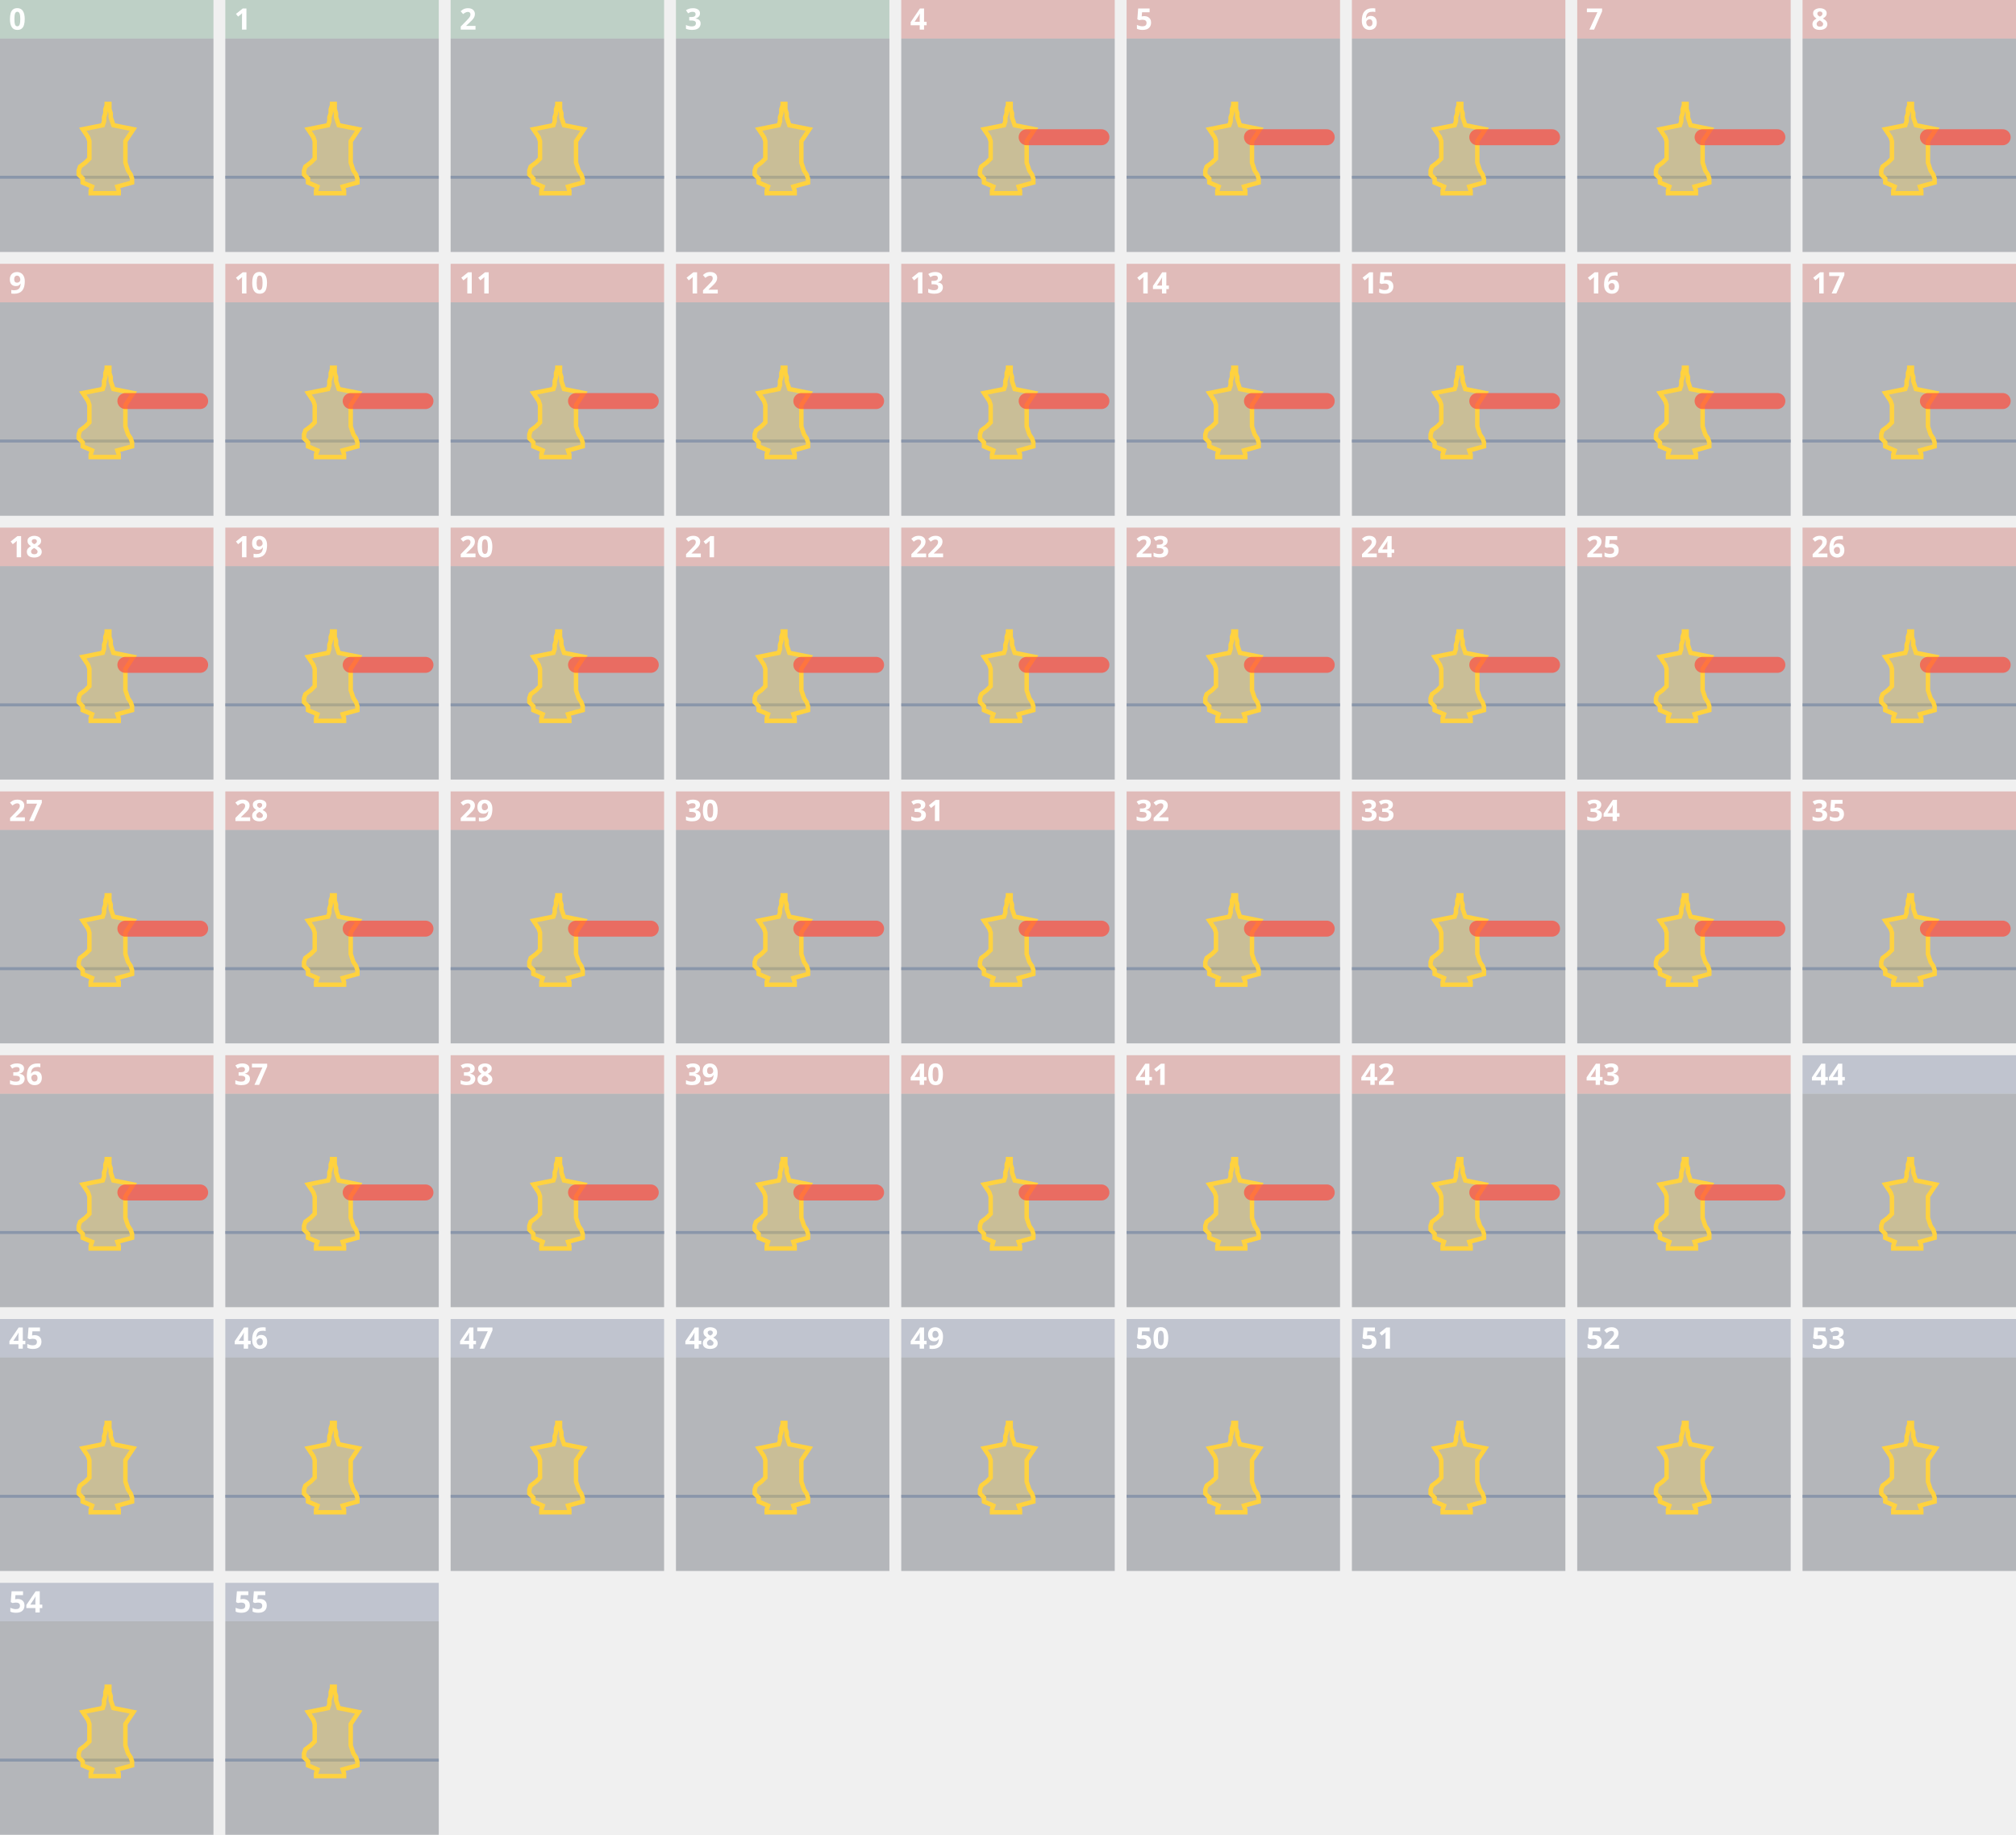
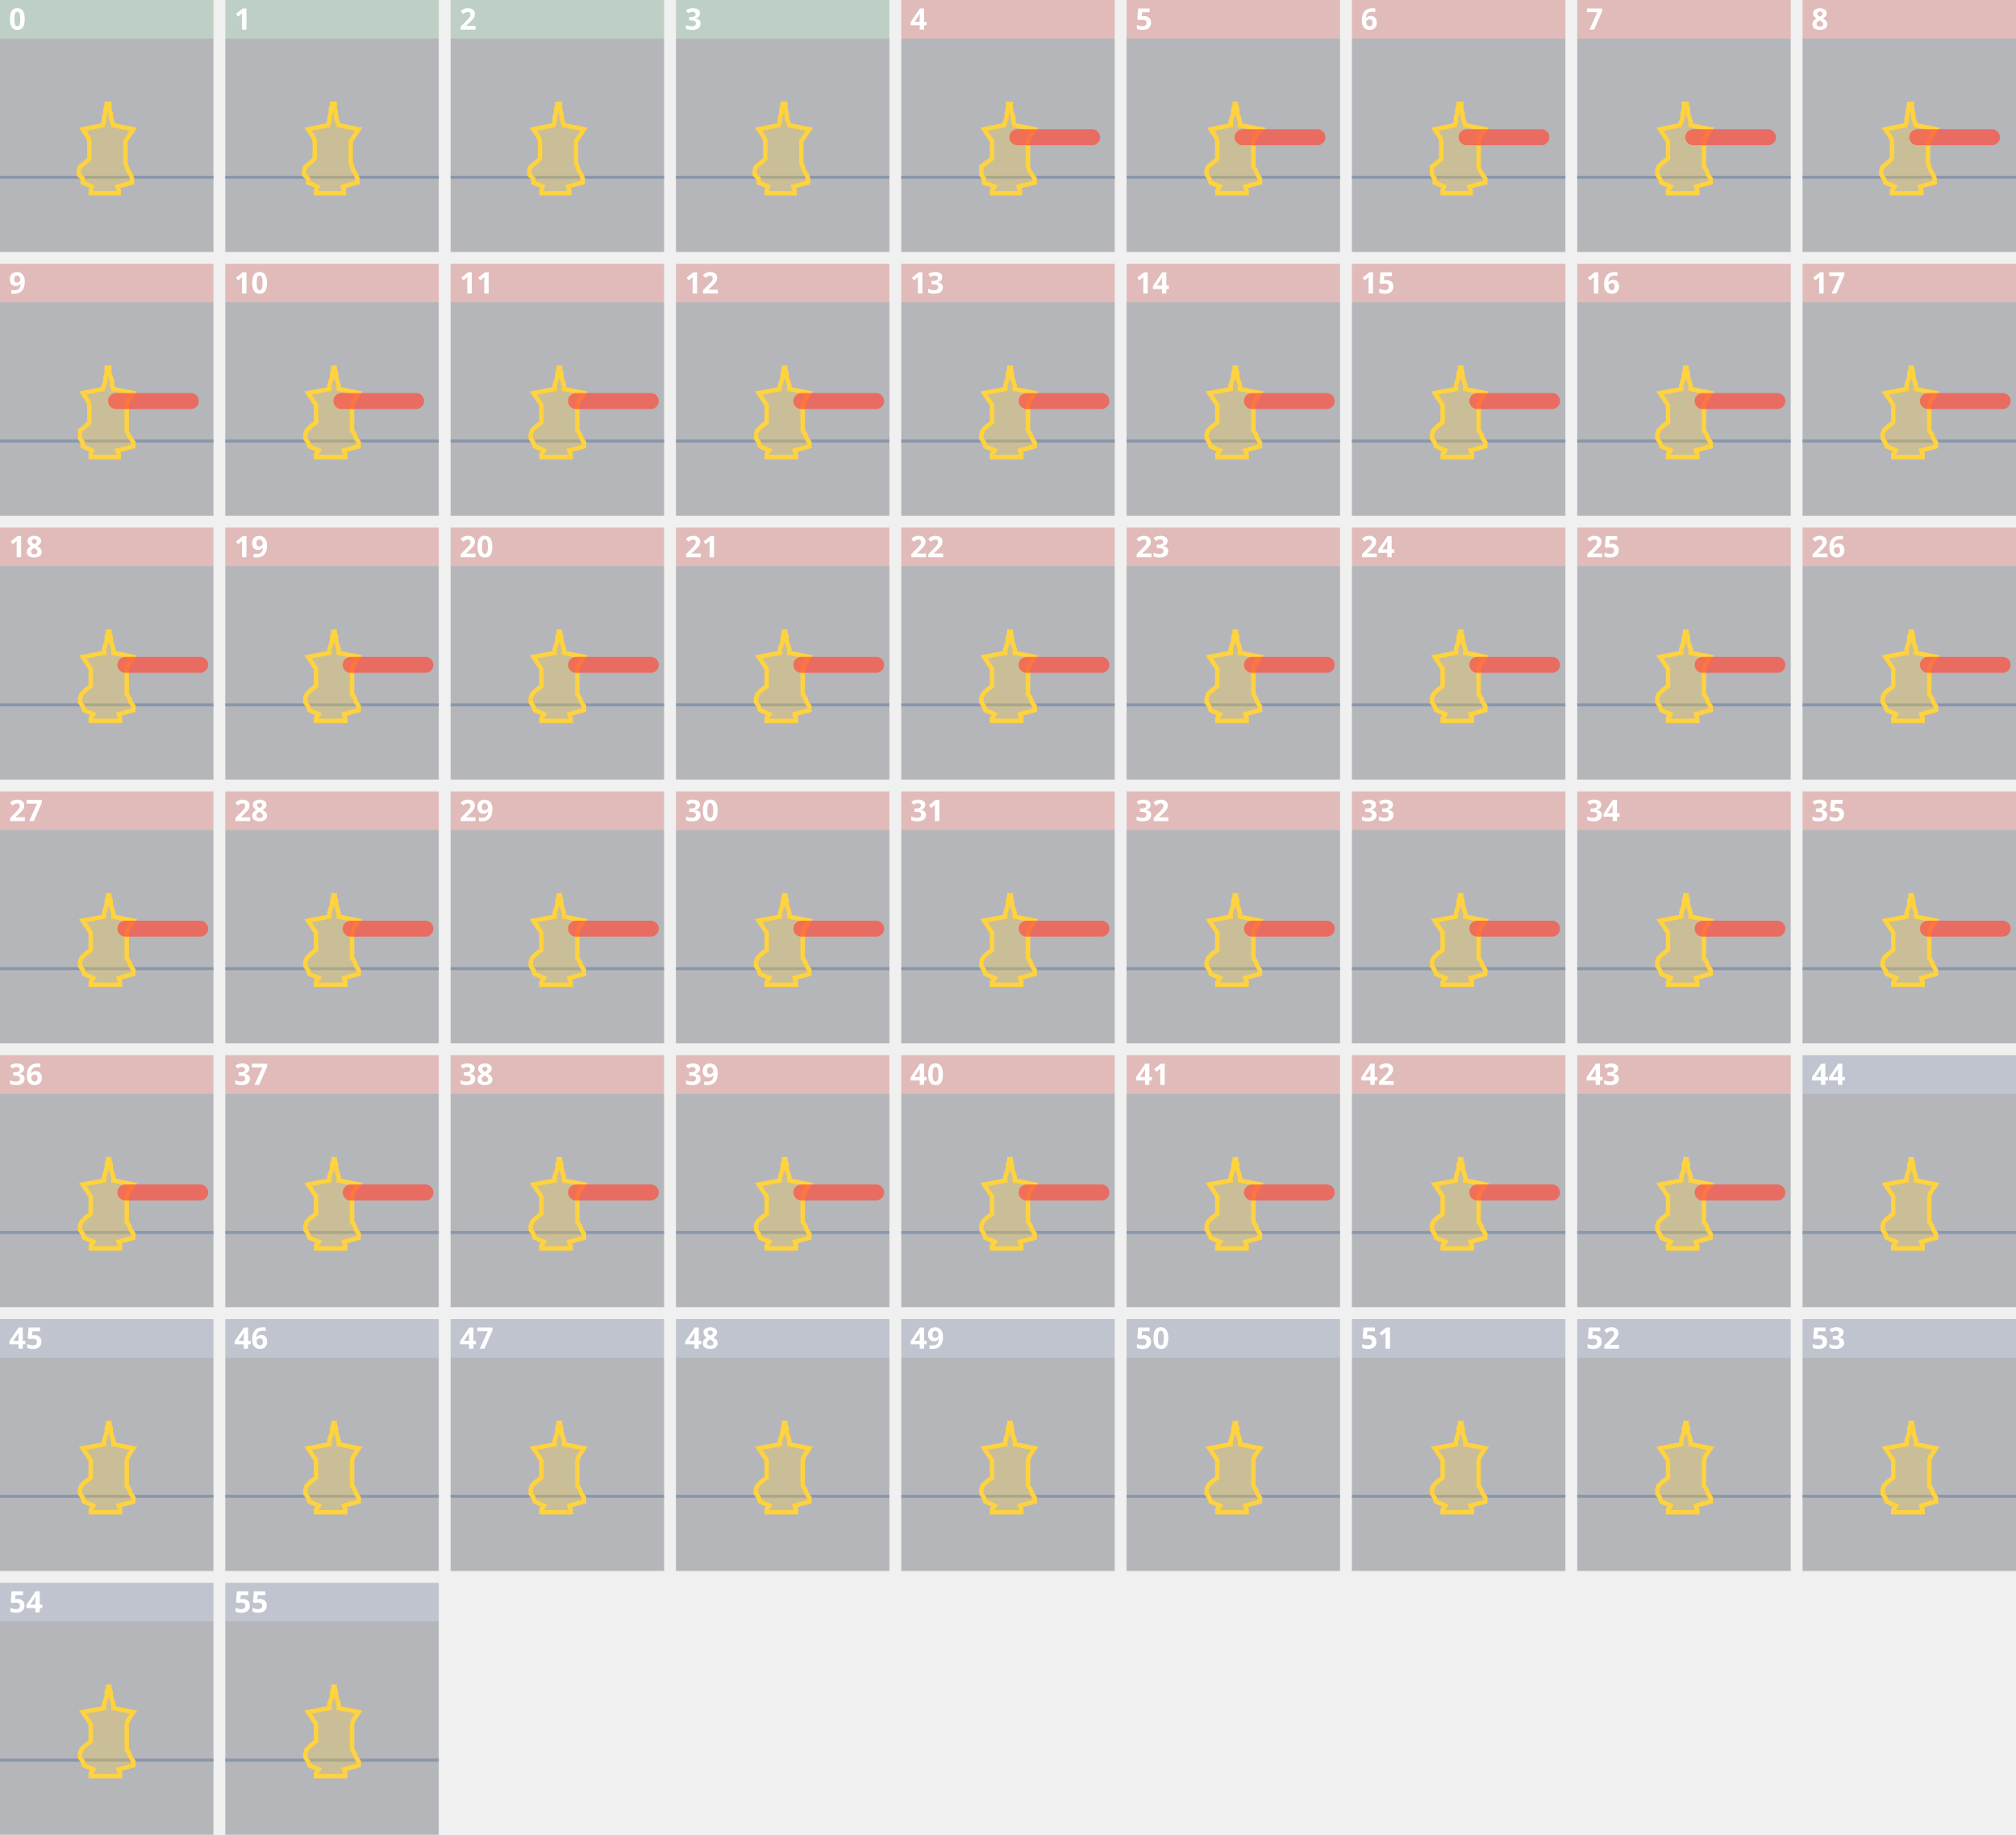
<svg xmlns="http://www.w3.org/2000/svg" viewBox="0 0 680 619" width="680" height="619">
  <style>text{font:bold 10px sans-serif;fill:#ffffff}.k{fill:#1b2230}.g{stroke:#8a96aa;stroke-width:2.22}use{stroke-width:3.33;fill-opacity:.28}.u{stroke:#ffd23f;fill:#ffd23f}.v{stroke:#4ade80;fill:#4ade80;fill-opacity:.6}.a{stroke:#e879f9;fill:#e879f9}.o{stroke:#22d3ee;fill:#22d3ee;fill-opacity:.5}.H{color:#ff4d3d;fill:#ff4d3d;opacity:.7}.G{color:#3b9cff;fill:#3b9cff;opacity:.75}.S{color:#ffa630;fill:#ffa630;opacity:.75}.T{color:#ffa630;fill:none;stroke:#ffa630;stroke-width:4.44;stroke-dasharray:8.9}.P{color:#c49bff;fill:none;stroke:#c49bff;stroke-width:2.22;stroke-dasharray:6.7}</style>
  <defs>
    <path id="b0" d="M0 -31L2 -31L2 -30L2 -27L3 -24L3 -21L4 -18L5 -15L20 -12L18 -9L16 -6L14 -3L14 0L14 4L14 7L14 10L14 13L15 16L16 19L18 22L19 25L19 28L8 31L9 34L9 36L-12 36L-12 34L-11 31L-18 28L-18 25L-21 22L-21 19L-20 16L-16 13L-13 10L-13 7L-13 4L-13 0L-13 -3L-14 -6L-16 -9L-18 -12L-3 -15L-2 -18L-2 -21L-1 -24L-1 -27L0 -30Z" />
+     <path id="b1" d="M0 -31L2 -31L2 -30L2 -27L3 -24L4 -21L4 -18L5 -15L20 -12L18 -9L16 -6L15 -3L15 0L15 4L15 7L15 10L15 13L15 16L16 19L18 22L20 25L20 28L8 31L9 34L9 36L-12 36L-12 34L-10 31L-18 28L-18 25L-20 22L-20 19L-20 16L-16 13L-12 10L-12 7L-12 4L-12 0L-12 -3L-14 -6L-16 -9L-18 -12L-3 -15L-2 -18L-1 -21L-1 -24L0 -27L0 -30Z" />
+     <path id="b2" d="M1 -31L2 -31L2 -30L3 -27L3 -24L4 -21L5 -18L5 -15L21 -12L18 -9L16 -6L15 -3L15 0L15 4L15 7L15 10L15 13L15 16L17 19L18 22L20 25L20 28L9 31L10 34L10 36L-12 36L-12 34L-10 31L-17 28L-18 25L-20 22L-20 19L-19 16L-15 13L-12 10L-12 7L-12 4L-12 0L-12 -3L-13 -6L-15 -9L-17 -12L-2 -15L-2 -18L-1 -21L0 -24L0 -27L1 -30Z" />
+     <path id="b3" d="M0 -31L2 -31L2 -30L2 -27L3 -24L3 -21L4 -18L5 -15L20 -12L18 -9L16 -6L15 -3L15 0L15 4L15 7L15 10L15 13L15 16L16 19L18 22L20 25L20 28L8 31L9 34L9 36L-12 36L-12 34L-11 31L-18 28L-18 25L-20 22L-20 19L-20 16L-16 13L-13 10L-13 7L-13 4L-13 0L-13 -3L-14 -6L-16 -9L-18 -12L-3 -15L-2 -18L-2 -21L-1 -24L-1 -27L0 -30Z" />
+     <path id="b4" d="M0 -31L2 -31L2 -30L3 -27L3 -24L4 -21L5 -18L5 -15L20 -12L18 -9L16 -6L15 -3L15 0L15 4L15 7L15 10L15 13L15 16L17 19L18 22L20 25L20 28L9 31L10 34L10 36L-12 36L-12 34L-10 31L-17 28L-18 25L-20 22L-20 19L-19 16L-16 13L-12 10L-12 7L-12 4L-12 0L-12 -3L-14 -6L-16 -9L-18 -12L-3 -15L-2 -18L-1 -21L-1 -24L0 -27L0 -30Z" />
+     <path id="b5" d="M0 -31L2 -31L2 -30L2 -27L3 -24L3 -21L4 -18L5 -15L20 -12L18 -9L16 -6L14 -3L14 0L14 4L14 7L14 10L14 13L15 16L16 19L18 22L19 25L19 28L8 31L9 34L9 36L-13 36L-13 34L-11 31L-18 28L-19 25L-21 22L-21 19L-20 16L-16 13L-13 10L-13 7L-13 4L-13 0L-13 -3L-14 -6L-16 -9L-18 -12L-3 -15L-2 -18L-2 -21L-1 -24L-1 -27L0 -30Z" />
+     <path id="b6" d="M0 -31L2 -31L2 -30L2 -27L3 -24L4 -21L4 -18L5 -15L20 -12L18 -9L16 -6L15 -3L15 0L15 4L15 7L15 10L15 13L15 16L16 19L18 22L20 25L20 28L8 31L9 34L9 36L-12 36L-12 34L-11 31L-18 28L-18 25L-20 22L-20 19L-20 16L-16 13L-13 10L-13 7L-13 4L-13 0L-13 -3L-14 -6L-16 -9L-18 -12L-3 -15L-2 -18L-1 -21L-1 -24L0 -27L0 -30Z" />
+     <path id="b7" d="M1 -31L2 -31L2 -30L3 -27L3 -24L4 -21L5 -18L5 -15L20 -12L18 -9L16 -6L15 -3L15 0L15 4L15 7L15 10L15 13L15 16L17 19L18 22L20 25L20 28L9 31L10 34L10 36L-12 36L-12 34L-10 31L-17 28L-18 25L-20 22L-20 19L-19 16L-16 13L-12 10L-12 7L-12 4L-12 0L-12 -3L-14 -6L-16 -9L-18 -12L-2 -15L-2 -18L-1 -21L0 -24L0 -27L1 -30Z" />
    <rect id="K" x="-80" y="-80" width="160" height="160" class="k" />
    <rect id="Ls" width="72" height="13" fill="#3f7d5a" />
    <rect id="La" width="72" height="13" fill="#b8332b" />
    <rect id="Le" width="72" height="13" fill="#46557a" />
  </defs>
  <use href="#Ls" x="0" y="0" />
  <text x="3" y="10">0</text>
  <svg x="0" y="13" width="72" height="72" viewBox="-80 -80 160 160">
    <use href="#K" />
    <line x1="-80" y1="24" x2="80" y2="24" class="g" />
    <use href="#b0" class="u" />
  </svg>
  <use href="#Ls" x="76" y="0" />
  <text x="79" y="10">1</text>
  <svg x="76" y="13" width="72" height="72" viewBox="-80 -80 160 160">
    <use href="#K" />
    <line x1="-80" y1="24" x2="80" y2="24" class="g" />
    <use href="#b0" class="u" />
  </svg>
  <use href="#Ls" x="152" y="0" />
  <text x="155" y="10">2</text>
  <svg x="152" y="13" width="72" height="72" viewBox="-80 -80 160 160">
    <use href="#K" />
    <line x1="-80" y1="24" x2="80" y2="24" class="g" />
    <use href="#b0" class="u" />
  </svg>
  <use href="#Ls" x="228" y="0" />
  <text x="231" y="10">3</text>
  <svg x="228" y="13" width="72" height="72" viewBox="-80 -80 160 160">
    <use href="#K" />
    <line x1="-80" y1="24" x2="80" y2="24" class="g" />
    <use href="#b0" class="u" />
  </svg>
  <use href="#La" x="304" y="0" />
  <text x="307" y="10">4</text>
  <svg x="304" y="13" width="72" height="72" viewBox="-80 -80 160 160">
    <use href="#K" />
    <line x1="-80" y1="24" x2="80" y2="24" class="g" />
-     <use href="#b0" class="u" />
-     <g class="H">
-       <line x1="14" y1="-6" x2="70" y2="-6" stroke="currentColor" stroke-width="12" stroke-linecap="round" />
+     <use href="#b1" class="u" />
+     <g class="H">
+       <line x1="7" y1="-6" x2="63" y2="-6" stroke="currentColor" stroke-width="12" stroke-linecap="round" />
    </g>
  </svg>
  <use href="#La" x="380" y="0" />
  <text x="383" y="10">5</text>
  <svg x="380" y="13" width="72" height="72" viewBox="-80 -80 160 160">
    <use href="#K" />
    <line x1="-80" y1="24" x2="80" y2="24" class="g" />
-     <use href="#b0" class="u" />
-     <g class="H">
-       <line x1="14" y1="-6" x2="70" y2="-6" stroke="currentColor" stroke-width="12" stroke-linecap="round" />
+     <use href="#b2" class="u" />
+     <g class="H">
+       <line x1="7" y1="-6" x2="63" y2="-6" stroke="currentColor" stroke-width="12" stroke-linecap="round" />
    </g>
  </svg>
  <use href="#La" x="456" y="0" />
  <text x="459" y="10">6</text>
  <svg x="456" y="13" width="72" height="72" viewBox="-80 -80 160 160">
    <use href="#K" />
    <line x1="-80" y1="24" x2="80" y2="24" class="g" />
-     <use href="#b0" class="u" />
-     <g class="H">
-       <line x1="14" y1="-6" x2="70" y2="-6" stroke="currentColor" stroke-width="12" stroke-linecap="round" />
+     <use href="#b3" class="u" />
+     <g class="H">
+       <line x1="6" y1="-6" x2="62" y2="-6" stroke="currentColor" stroke-width="12" stroke-linecap="round" />
    </g>
  </svg>
  <use href="#La" x="532" y="0" />
  <text x="535" y="10">7</text>
  <svg x="532" y="13" width="72" height="72" viewBox="-80 -80 160 160">
    <use href="#K" />
    <line x1="-80" y1="24" x2="80" y2="24" class="g" />
-     <use href="#b0" class="u" />
-     <g class="H">
-       <line x1="14" y1="-6" x2="70" y2="-6" stroke="currentColor" stroke-width="12" stroke-linecap="round" />
+     <use href="#b4" class="u" />
+     <g class="H">
+       <line x1="7" y1="-6" x2="63" y2="-6" stroke="currentColor" stroke-width="12" stroke-linecap="round" />
    </g>
  </svg>
  <use href="#La" x="608" y="0" />
  <text x="611" y="10">8</text>
  <svg x="608" y="13" width="72" height="72" viewBox="-80 -80 160 160">
    <use href="#K" />
    <line x1="-80" y1="24" x2="80" y2="24" class="g" />
-     <use href="#b0" class="u" />
-     <g class="H">
-       <line x1="14" y1="-6" x2="70" y2="-6" stroke="currentColor" stroke-width="12" stroke-linecap="round" />
+     <use href="#b5" class="u" />
+     <g class="H">
+       <line x1="6" y1="-6" x2="62" y2="-6" stroke="currentColor" stroke-width="12" stroke-linecap="round" />
    </g>
  </svg>
  <use href="#La" x="0" y="89" />
  <text x="3" y="99">9</text>
  <svg x="0" y="102" width="72" height="72" viewBox="-80 -80 160 160">
    <use href="#K" />
    <line x1="-80" y1="24" x2="80" y2="24" class="g" />
-     <use href="#b0" class="u" />
-     <g class="H">
-       <line x1="14" y1="-6" x2="70" y2="-6" stroke="currentColor" stroke-width="12" stroke-linecap="round" />
+     <use href="#b6" class="u" />
+     <g class="H">
+       <line x1="7" y1="-6" x2="63" y2="-6" stroke="currentColor" stroke-width="12" stroke-linecap="round" />
    </g>
  </svg>
  <use href="#La" x="76" y="89" />
  <text x="79" y="99">10</text>
  <svg x="76" y="102" width="72" height="72" viewBox="-80 -80 160 160">
    <use href="#K" />
    <line x1="-80" y1="24" x2="80" y2="24" class="g" />
-     <use href="#b0" class="u" />
-     <g class="H">
-       <line x1="14" y1="-6" x2="70" y2="-6" stroke="currentColor" stroke-width="12" stroke-linecap="round" />
+     <use href="#b7" class="u" />
+     <g class="H">
+       <line x1="7" y1="-6" x2="63" y2="-6" stroke="currentColor" stroke-width="12" stroke-linecap="round" />
    </g>
  </svg>
  <use href="#La" x="152" y="89" />
  <text x="155" y="99">11</text>
  <svg x="152" y="102" width="72" height="72" viewBox="-80 -80 160 160">
    <use href="#K" />
    <line x1="-80" y1="24" x2="80" y2="24" class="g" />
-     <use href="#b0" class="u" />
+     <use href="#b7" class="u" />
    <g class="H">
      <line x1="14" y1="-6" x2="70" y2="-6" stroke="currentColor" stroke-width="12" stroke-linecap="round" />
    </g>
  </svg>
  <use href="#La" x="228" y="89" />
  <text x="231" y="99">12</text>
  <svg x="228" y="102" width="72" height="72" viewBox="-80 -80 160 160">
    <use href="#K" />
    <line x1="-80" y1="24" x2="80" y2="24" class="g" />
-     <use href="#b0" class="u" />
+     <use href="#b7" class="u" />
    <g class="H">
      <line x1="14" y1="-6" x2="70" y2="-6" stroke="currentColor" stroke-width="12" stroke-linecap="round" />
    </g>
  </svg>
  <use href="#La" x="304" y="89" />
  <text x="307" y="99">13</text>
  <svg x="304" y="102" width="72" height="72" viewBox="-80 -80 160 160">
    <use href="#K" />
    <line x1="-80" y1="24" x2="80" y2="24" class="g" />
-     <use href="#b0" class="u" />
+     <use href="#b7" class="u" />
    <g class="H">
      <line x1="14" y1="-6" x2="70" y2="-6" stroke="currentColor" stroke-width="12" stroke-linecap="round" />
    </g>
  </svg>
  <use href="#La" x="380" y="89" />
  <text x="383" y="99">14</text>
  <svg x="380" y="102" width="72" height="72" viewBox="-80 -80 160 160">
    <use href="#K" />
    <line x1="-80" y1="24" x2="80" y2="24" class="g" />
-     <use href="#b0" class="u" />
+     <use href="#b7" class="u" />
    <g class="H">
      <line x1="14" y1="-6" x2="70" y2="-6" stroke="currentColor" stroke-width="12" stroke-linecap="round" />
    </g>
  </svg>
  <use href="#La" x="456" y="89" />
  <text x="459" y="99">15</text>
  <svg x="456" y="102" width="72" height="72" viewBox="-80 -80 160 160">
    <use href="#K" />
    <line x1="-80" y1="24" x2="80" y2="24" class="g" />
-     <use href="#b0" class="u" />
+     <use href="#b7" class="u" />
    <g class="H">
      <line x1="14" y1="-6" x2="70" y2="-6" stroke="currentColor" stroke-width="12" stroke-linecap="round" />
    </g>
  </svg>
  <use href="#La" x="532" y="89" />
  <text x="535" y="99">16</text>
  <svg x="532" y="102" width="72" height="72" viewBox="-80 -80 160 160">
    <use href="#K" />
    <line x1="-80" y1="24" x2="80" y2="24" class="g" />
-     <use href="#b0" class="u" />
+     <use href="#b7" class="u" />
    <g class="H">
      <line x1="14" y1="-6" x2="70" y2="-6" stroke="currentColor" stroke-width="12" stroke-linecap="round" />
    </g>
  </svg>
  <use href="#La" x="608" y="89" />
  <text x="611" y="99">17</text>
  <svg x="608" y="102" width="72" height="72" viewBox="-80 -80 160 160">
    <use href="#K" />
    <line x1="-80" y1="24" x2="80" y2="24" class="g" />
-     <use href="#b0" class="u" />
+     <use href="#b7" class="u" />
    <g class="H">
      <line x1="14" y1="-6" x2="70" y2="-6" stroke="currentColor" stroke-width="12" stroke-linecap="round" />
    </g>
  </svg>
  <use href="#La" x="0" y="178" />
  <text x="3" y="188">18</text>
  <svg x="0" y="191" width="72" height="72" viewBox="-80 -80 160 160">
    <use href="#K" />
    <line x1="-80" y1="24" x2="80" y2="24" class="g" />
-     <use href="#b0" class="u" />
+     <use href="#b7" class="u" />
    <g class="H">
      <line x1="14" y1="-6" x2="70" y2="-6" stroke="currentColor" stroke-width="12" stroke-linecap="round" />
    </g>
  </svg>
  <use href="#La" x="76" y="178" />
  <text x="79" y="188">19</text>
  <svg x="76" y="191" width="72" height="72" viewBox="-80 -80 160 160">
    <use href="#K" />
    <line x1="-80" y1="24" x2="80" y2="24" class="g" />
-     <use href="#b0" class="u" />
+     <use href="#b7" class="u" />
    <g class="H">
      <line x1="14" y1="-6" x2="70" y2="-6" stroke="currentColor" stroke-width="12" stroke-linecap="round" />
    </g>
  </svg>
  <use href="#La" x="152" y="178" />
  <text x="155" y="188">20</text>
  <svg x="152" y="191" width="72" height="72" viewBox="-80 -80 160 160">
    <use href="#K" />
    <line x1="-80" y1="24" x2="80" y2="24" class="g" />
-     <use href="#b0" class="u" />
+     <use href="#b7" class="u" />
    <g class="H">
      <line x1="14" y1="-6" x2="70" y2="-6" stroke="currentColor" stroke-width="12" stroke-linecap="round" />
    </g>
  </svg>
  <use href="#La" x="228" y="178" />
  <text x="231" y="188">21</text>
  <svg x="228" y="191" width="72" height="72" viewBox="-80 -80 160 160">
    <use href="#K" />
    <line x1="-80" y1="24" x2="80" y2="24" class="g" />
-     <use href="#b0" class="u" />
+     <use href="#b7" class="u" />
    <g class="H">
      <line x1="14" y1="-6" x2="70" y2="-6" stroke="currentColor" stroke-width="12" stroke-linecap="round" />
    </g>
  </svg>
  <use href="#La" x="304" y="178" />
  <text x="307" y="188">22</text>
  <svg x="304" y="191" width="72" height="72" viewBox="-80 -80 160 160">
    <use href="#K" />
    <line x1="-80" y1="24" x2="80" y2="24" class="g" />
-     <use href="#b0" class="u" />
+     <use href="#b7" class="u" />
    <g class="H">
      <line x1="14" y1="-6" x2="70" y2="-6" stroke="currentColor" stroke-width="12" stroke-linecap="round" />
    </g>
  </svg>
  <use href="#La" x="380" y="178" />
  <text x="383" y="188">23</text>
  <svg x="380" y="191" width="72" height="72" viewBox="-80 -80 160 160">
    <use href="#K" />
    <line x1="-80" y1="24" x2="80" y2="24" class="g" />
-     <use href="#b0" class="u" />
+     <use href="#b7" class="u" />
    <g class="H">
      <line x1="14" y1="-6" x2="70" y2="-6" stroke="currentColor" stroke-width="12" stroke-linecap="round" />
    </g>
  </svg>
  <use href="#La" x="456" y="178" />
  <text x="459" y="188">24</text>
  <svg x="456" y="191" width="72" height="72" viewBox="-80 -80 160 160">
    <use href="#K" />
    <line x1="-80" y1="24" x2="80" y2="24" class="g" />
-     <use href="#b0" class="u" />
+     <use href="#b7" class="u" />
    <g class="H">
      <line x1="14" y1="-6" x2="70" y2="-6" stroke="currentColor" stroke-width="12" stroke-linecap="round" />
    </g>
  </svg>
  <use href="#La" x="532" y="178" />
  <text x="535" y="188">25</text>
  <svg x="532" y="191" width="72" height="72" viewBox="-80 -80 160 160">
    <use href="#K" />
    <line x1="-80" y1="24" x2="80" y2="24" class="g" />
-     <use href="#b0" class="u" />
+     <use href="#b7" class="u" />
    <g class="H">
      <line x1="14" y1="-6" x2="70" y2="-6" stroke="currentColor" stroke-width="12" stroke-linecap="round" />
    </g>
  </svg>
  <use href="#La" x="608" y="178" />
  <text x="611" y="188">26</text>
  <svg x="608" y="191" width="72" height="72" viewBox="-80 -80 160 160">
    <use href="#K" />
    <line x1="-80" y1="24" x2="80" y2="24" class="g" />
-     <use href="#b0" class="u" />
+     <use href="#b7" class="u" />
    <g class="H">
      <line x1="14" y1="-6" x2="70" y2="-6" stroke="currentColor" stroke-width="12" stroke-linecap="round" />
    </g>
  </svg>
  <use href="#La" x="0" y="267" />
  <text x="3" y="277">27</text>
  <svg x="0" y="280" width="72" height="72" viewBox="-80 -80 160 160">
    <use href="#K" />
    <line x1="-80" y1="24" x2="80" y2="24" class="g" />
-     <use href="#b0" class="u" />
+     <use href="#b7" class="u" />
    <g class="H">
      <line x1="14" y1="-6" x2="70" y2="-6" stroke="currentColor" stroke-width="12" stroke-linecap="round" />
    </g>
  </svg>
  <use href="#La" x="76" y="267" />
  <text x="79" y="277">28</text>
  <svg x="76" y="280" width="72" height="72" viewBox="-80 -80 160 160">
    <use href="#K" />
    <line x1="-80" y1="24" x2="80" y2="24" class="g" />
-     <use href="#b0" class="u" />
+     <use href="#b7" class="u" />
    <g class="H">
      <line x1="14" y1="-6" x2="70" y2="-6" stroke="currentColor" stroke-width="12" stroke-linecap="round" />
    </g>
  </svg>
  <use href="#La" x="152" y="267" />
  <text x="155" y="277">29</text>
  <svg x="152" y="280" width="72" height="72" viewBox="-80 -80 160 160">
    <use href="#K" />
    <line x1="-80" y1="24" x2="80" y2="24" class="g" />
-     <use href="#b0" class="u" />
+     <use href="#b7" class="u" />
    <g class="H">
      <line x1="14" y1="-6" x2="70" y2="-6" stroke="currentColor" stroke-width="12" stroke-linecap="round" />
    </g>
  </svg>
  <use href="#La" x="228" y="267" />
  <text x="231" y="277">30</text>
  <svg x="228" y="280" width="72" height="72" viewBox="-80 -80 160 160">
    <use href="#K" />
    <line x1="-80" y1="24" x2="80" y2="24" class="g" />
-     <use href="#b0" class="u" />
+     <use href="#b7" class="u" />
    <g class="H">
      <line x1="14" y1="-6" x2="70" y2="-6" stroke="currentColor" stroke-width="12" stroke-linecap="round" />
    </g>
  </svg>
  <use href="#La" x="304" y="267" />
  <text x="307" y="277">31</text>
  <svg x="304" y="280" width="72" height="72" viewBox="-80 -80 160 160">
    <use href="#K" />
    <line x1="-80" y1="24" x2="80" y2="24" class="g" />
-     <use href="#b0" class="u" />
+     <use href="#b7" class="u" />
    <g class="H">
      <line x1="14" y1="-6" x2="70" y2="-6" stroke="currentColor" stroke-width="12" stroke-linecap="round" />
    </g>
  </svg>
  <use href="#La" x="380" y="267" />
  <text x="383" y="277">32</text>
  <svg x="380" y="280" width="72" height="72" viewBox="-80 -80 160 160">
    <use href="#K" />
    <line x1="-80" y1="24" x2="80" y2="24" class="g" />
-     <use href="#b0" class="u" />
+     <use href="#b7" class="u" />
    <g class="H">
      <line x1="14" y1="-6" x2="70" y2="-6" stroke="currentColor" stroke-width="12" stroke-linecap="round" />
    </g>
  </svg>
  <use href="#La" x="456" y="267" />
  <text x="459" y="277">33</text>
  <svg x="456" y="280" width="72" height="72" viewBox="-80 -80 160 160">
    <use href="#K" />
    <line x1="-80" y1="24" x2="80" y2="24" class="g" />
-     <use href="#b0" class="u" />
+     <use href="#b7" class="u" />
    <g class="H">
      <line x1="14" y1="-6" x2="70" y2="-6" stroke="currentColor" stroke-width="12" stroke-linecap="round" />
    </g>
  </svg>
  <use href="#La" x="532" y="267" />
  <text x="535" y="277">34</text>
  <svg x="532" y="280" width="72" height="72" viewBox="-80 -80 160 160">
    <use href="#K" />
    <line x1="-80" y1="24" x2="80" y2="24" class="g" />
-     <use href="#b0" class="u" />
+     <use href="#b7" class="u" />
    <g class="H">
      <line x1="14" y1="-6" x2="70" y2="-6" stroke="currentColor" stroke-width="12" stroke-linecap="round" />
    </g>
  </svg>
  <use href="#La" x="608" y="267" />
  <text x="611" y="277">35</text>
  <svg x="608" y="280" width="72" height="72" viewBox="-80 -80 160 160">
    <use href="#K" />
    <line x1="-80" y1="24" x2="80" y2="24" class="g" />
-     <use href="#b0" class="u" />
+     <use href="#b7" class="u" />
    <g class="H">
      <line x1="14" y1="-6" x2="70" y2="-6" stroke="currentColor" stroke-width="12" stroke-linecap="round" />
    </g>
  </svg>
  <use href="#La" x="0" y="356" />
  <text x="3" y="366">36</text>
  <svg x="0" y="369" width="72" height="72" viewBox="-80 -80 160 160">
    <use href="#K" />
    <line x1="-80" y1="24" x2="80" y2="24" class="g" />
-     <use href="#b0" class="u" />
+     <use href="#b7" class="u" />
    <g class="H">
      <line x1="14" y1="-6" x2="70" y2="-6" stroke="currentColor" stroke-width="12" stroke-linecap="round" />
    </g>
  </svg>
  <use href="#La" x="76" y="356" />
  <text x="79" y="366">37</text>
  <svg x="76" y="369" width="72" height="72" viewBox="-80 -80 160 160">
    <use href="#K" />
    <line x1="-80" y1="24" x2="80" y2="24" class="g" />
-     <use href="#b0" class="u" />
+     <use href="#b7" class="u" />
    <g class="H">
      <line x1="14" y1="-6" x2="70" y2="-6" stroke="currentColor" stroke-width="12" stroke-linecap="round" />
    </g>
  </svg>
  <use href="#La" x="152" y="356" />
  <text x="155" y="366">38</text>
  <svg x="152" y="369" width="72" height="72" viewBox="-80 -80 160 160">
    <use href="#K" />
    <line x1="-80" y1="24" x2="80" y2="24" class="g" />
-     <use href="#b0" class="u" />
+     <use href="#b7" class="u" />
    <g class="H">
      <line x1="14" y1="-6" x2="70" y2="-6" stroke="currentColor" stroke-width="12" stroke-linecap="round" />
    </g>
  </svg>
  <use href="#La" x="228" y="356" />
  <text x="231" y="366">39</text>
  <svg x="228" y="369" width="72" height="72" viewBox="-80 -80 160 160">
    <use href="#K" />
    <line x1="-80" y1="24" x2="80" y2="24" class="g" />
-     <use href="#b0" class="u" />
+     <use href="#b7" class="u" />
    <g class="H">
      <line x1="14" y1="-6" x2="70" y2="-6" stroke="currentColor" stroke-width="12" stroke-linecap="round" />
    </g>
  </svg>
  <use href="#La" x="304" y="356" />
  <text x="307" y="366">40</text>
  <svg x="304" y="369" width="72" height="72" viewBox="-80 -80 160 160">
    <use href="#K" />
    <line x1="-80" y1="24" x2="80" y2="24" class="g" />
-     <use href="#b0" class="u" />
+     <use href="#b7" class="u" />
    <g class="H">
      <line x1="14" y1="-6" x2="70" y2="-6" stroke="currentColor" stroke-width="12" stroke-linecap="round" />
    </g>
  </svg>
  <use href="#La" x="380" y="356" />
  <text x="383" y="366">41</text>
  <svg x="380" y="369" width="72" height="72" viewBox="-80 -80 160 160">
    <use href="#K" />
    <line x1="-80" y1="24" x2="80" y2="24" class="g" />
-     <use href="#b0" class="u" />
+     <use href="#b7" class="u" />
    <g class="H">
      <line x1="14" y1="-6" x2="70" y2="-6" stroke="currentColor" stroke-width="12" stroke-linecap="round" />
    </g>
  </svg>
  <use href="#La" x="456" y="356" />
  <text x="459" y="366">42</text>
  <svg x="456" y="369" width="72" height="72" viewBox="-80 -80 160 160">
    <use href="#K" />
    <line x1="-80" y1="24" x2="80" y2="24" class="g" />
-     <use href="#b0" class="u" />
+     <use href="#b7" class="u" />
    <g class="H">
      <line x1="14" y1="-6" x2="70" y2="-6" stroke="currentColor" stroke-width="12" stroke-linecap="round" />
    </g>
  </svg>
  <use href="#La" x="532" y="356" />
  <text x="535" y="366">43</text>
  <svg x="532" y="369" width="72" height="72" viewBox="-80 -80 160 160">
    <use href="#K" />
    <line x1="-80" y1="24" x2="80" y2="24" class="g" />
-     <use href="#b0" class="u" />
+     <use href="#b7" class="u" />
    <g class="H">
      <line x1="14" y1="-6" x2="70" y2="-6" stroke="currentColor" stroke-width="12" stroke-linecap="round" />
    </g>
  </svg>
  <use href="#Le" x="608" y="356" />
  <text x="611" y="366">44</text>
  <svg x="608" y="369" width="72" height="72" viewBox="-80 -80 160 160">
    <use href="#K" />
    <line x1="-80" y1="24" x2="80" y2="24" class="g" />
-     <use href="#b0" class="u" />
+     <use href="#b7" class="u" />
  </svg>
  <use href="#Le" x="0" y="445" />
  <text x="3" y="455">45</text>
  <svg x="0" y="458" width="72" height="72" viewBox="-80 -80 160 160">
    <use href="#K" />
    <line x1="-80" y1="24" x2="80" y2="24" class="g" />
-     <use href="#b0" class="u" />
+     <use href="#b7" class="u" />
  </svg>
  <use href="#Le" x="76" y="445" />
  <text x="79" y="455">46</text>
  <svg x="76" y="458" width="72" height="72" viewBox="-80 -80 160 160">
    <use href="#K" />
    <line x1="-80" y1="24" x2="80" y2="24" class="g" />
-     <use href="#b0" class="u" />
+     <use href="#b7" class="u" />
  </svg>
  <use href="#Le" x="152" y="445" />
  <text x="155" y="455">47</text>
  <svg x="152" y="458" width="72" height="72" viewBox="-80 -80 160 160">
    <use href="#K" />
    <line x1="-80" y1="24" x2="80" y2="24" class="g" />
-     <use href="#b0" class="u" />
+     <use href="#b7" class="u" />
  </svg>
  <use href="#Le" x="228" y="445" />
  <text x="231" y="455">48</text>
  <svg x="228" y="458" width="72" height="72" viewBox="-80 -80 160 160">
    <use href="#K" />
    <line x1="-80" y1="24" x2="80" y2="24" class="g" />
-     <use href="#b0" class="u" />
+     <use href="#b7" class="u" />
  </svg>
  <use href="#Le" x="304" y="445" />
  <text x="307" y="455">49</text>
  <svg x="304" y="458" width="72" height="72" viewBox="-80 -80 160 160">
    <use href="#K" />
    <line x1="-80" y1="24" x2="80" y2="24" class="g" />
-     <use href="#b0" class="u" />
+     <use href="#b7" class="u" />
  </svg>
  <use href="#Le" x="380" y="445" />
  <text x="383" y="455">50</text>
  <svg x="380" y="458" width="72" height="72" viewBox="-80 -80 160 160">
    <use href="#K" />
    <line x1="-80" y1="24" x2="80" y2="24" class="g" />
-     <use href="#b0" class="u" />
+     <use href="#b7" class="u" />
  </svg>
  <use href="#Le" x="456" y="445" />
  <text x="459" y="455">51</text>
  <svg x="456" y="458" width="72" height="72" viewBox="-80 -80 160 160">
    <use href="#K" />
    <line x1="-80" y1="24" x2="80" y2="24" class="g" />
-     <use href="#b0" class="u" />
+     <use href="#b7" class="u" />
  </svg>
  <use href="#Le" x="532" y="445" />
  <text x="535" y="455">52</text>
  <svg x="532" y="458" width="72" height="72" viewBox="-80 -80 160 160">
    <use href="#K" />
    <line x1="-80" y1="24" x2="80" y2="24" class="g" />
-     <use href="#b0" class="u" />
+     <use href="#b7" class="u" />
  </svg>
  <use href="#Le" x="608" y="445" />
  <text x="611" y="455">53</text>
  <svg x="608" y="458" width="72" height="72" viewBox="-80 -80 160 160">
    <use href="#K" />
    <line x1="-80" y1="24" x2="80" y2="24" class="g" />
-     <use href="#b0" class="u" />
+     <use href="#b7" class="u" />
  </svg>
  <use href="#Le" x="0" y="534" />
  <text x="3" y="544">54</text>
  <svg x="0" y="547" width="72" height="72" viewBox="-80 -80 160 160">
    <use href="#K" />
    <line x1="-80" y1="24" x2="80" y2="24" class="g" />
-     <use href="#b0" class="u" />
+     <use href="#b7" class="u" />
  </svg>
  <use href="#Le" x="76" y="534" />
  <text x="79" y="544">55</text>
  <svg x="76" y="547" width="72" height="72" viewBox="-80 -80 160 160">
    <use href="#K" />
    <line x1="-80" y1="24" x2="80" y2="24" class="g" />
-     <use href="#b0" class="u" />
+     <use href="#b7" class="u" />
  </svg>
</svg>
